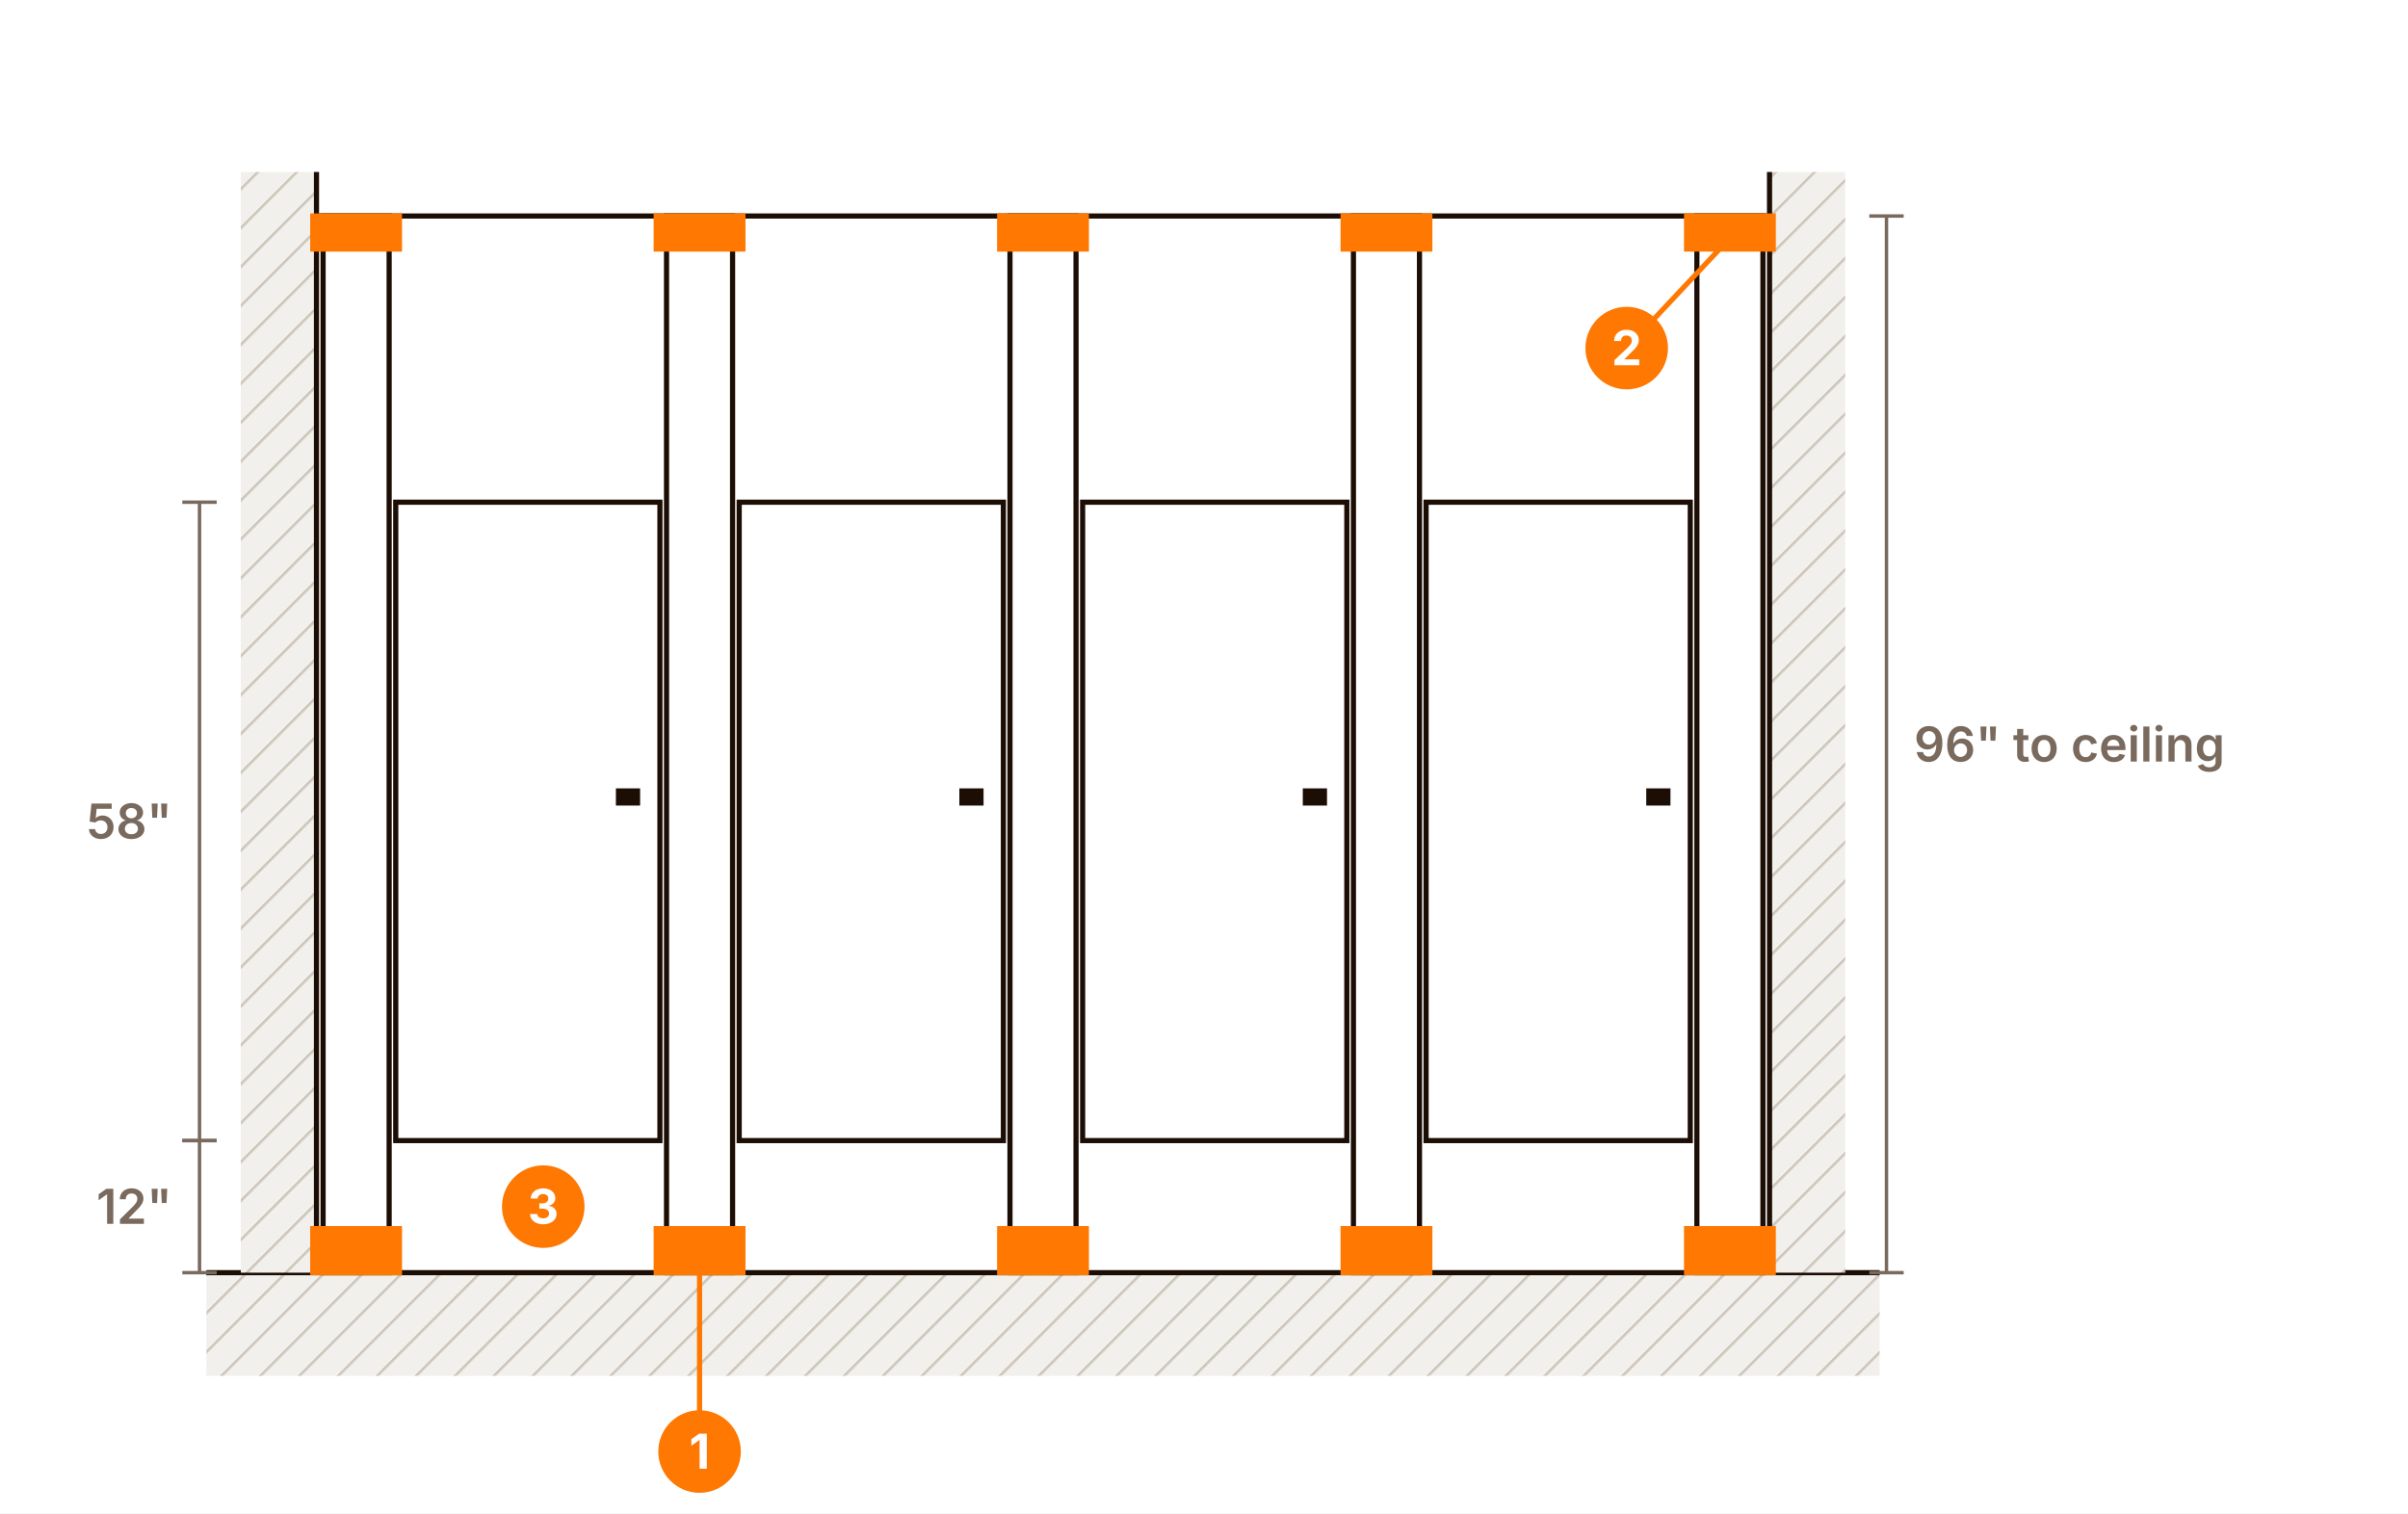
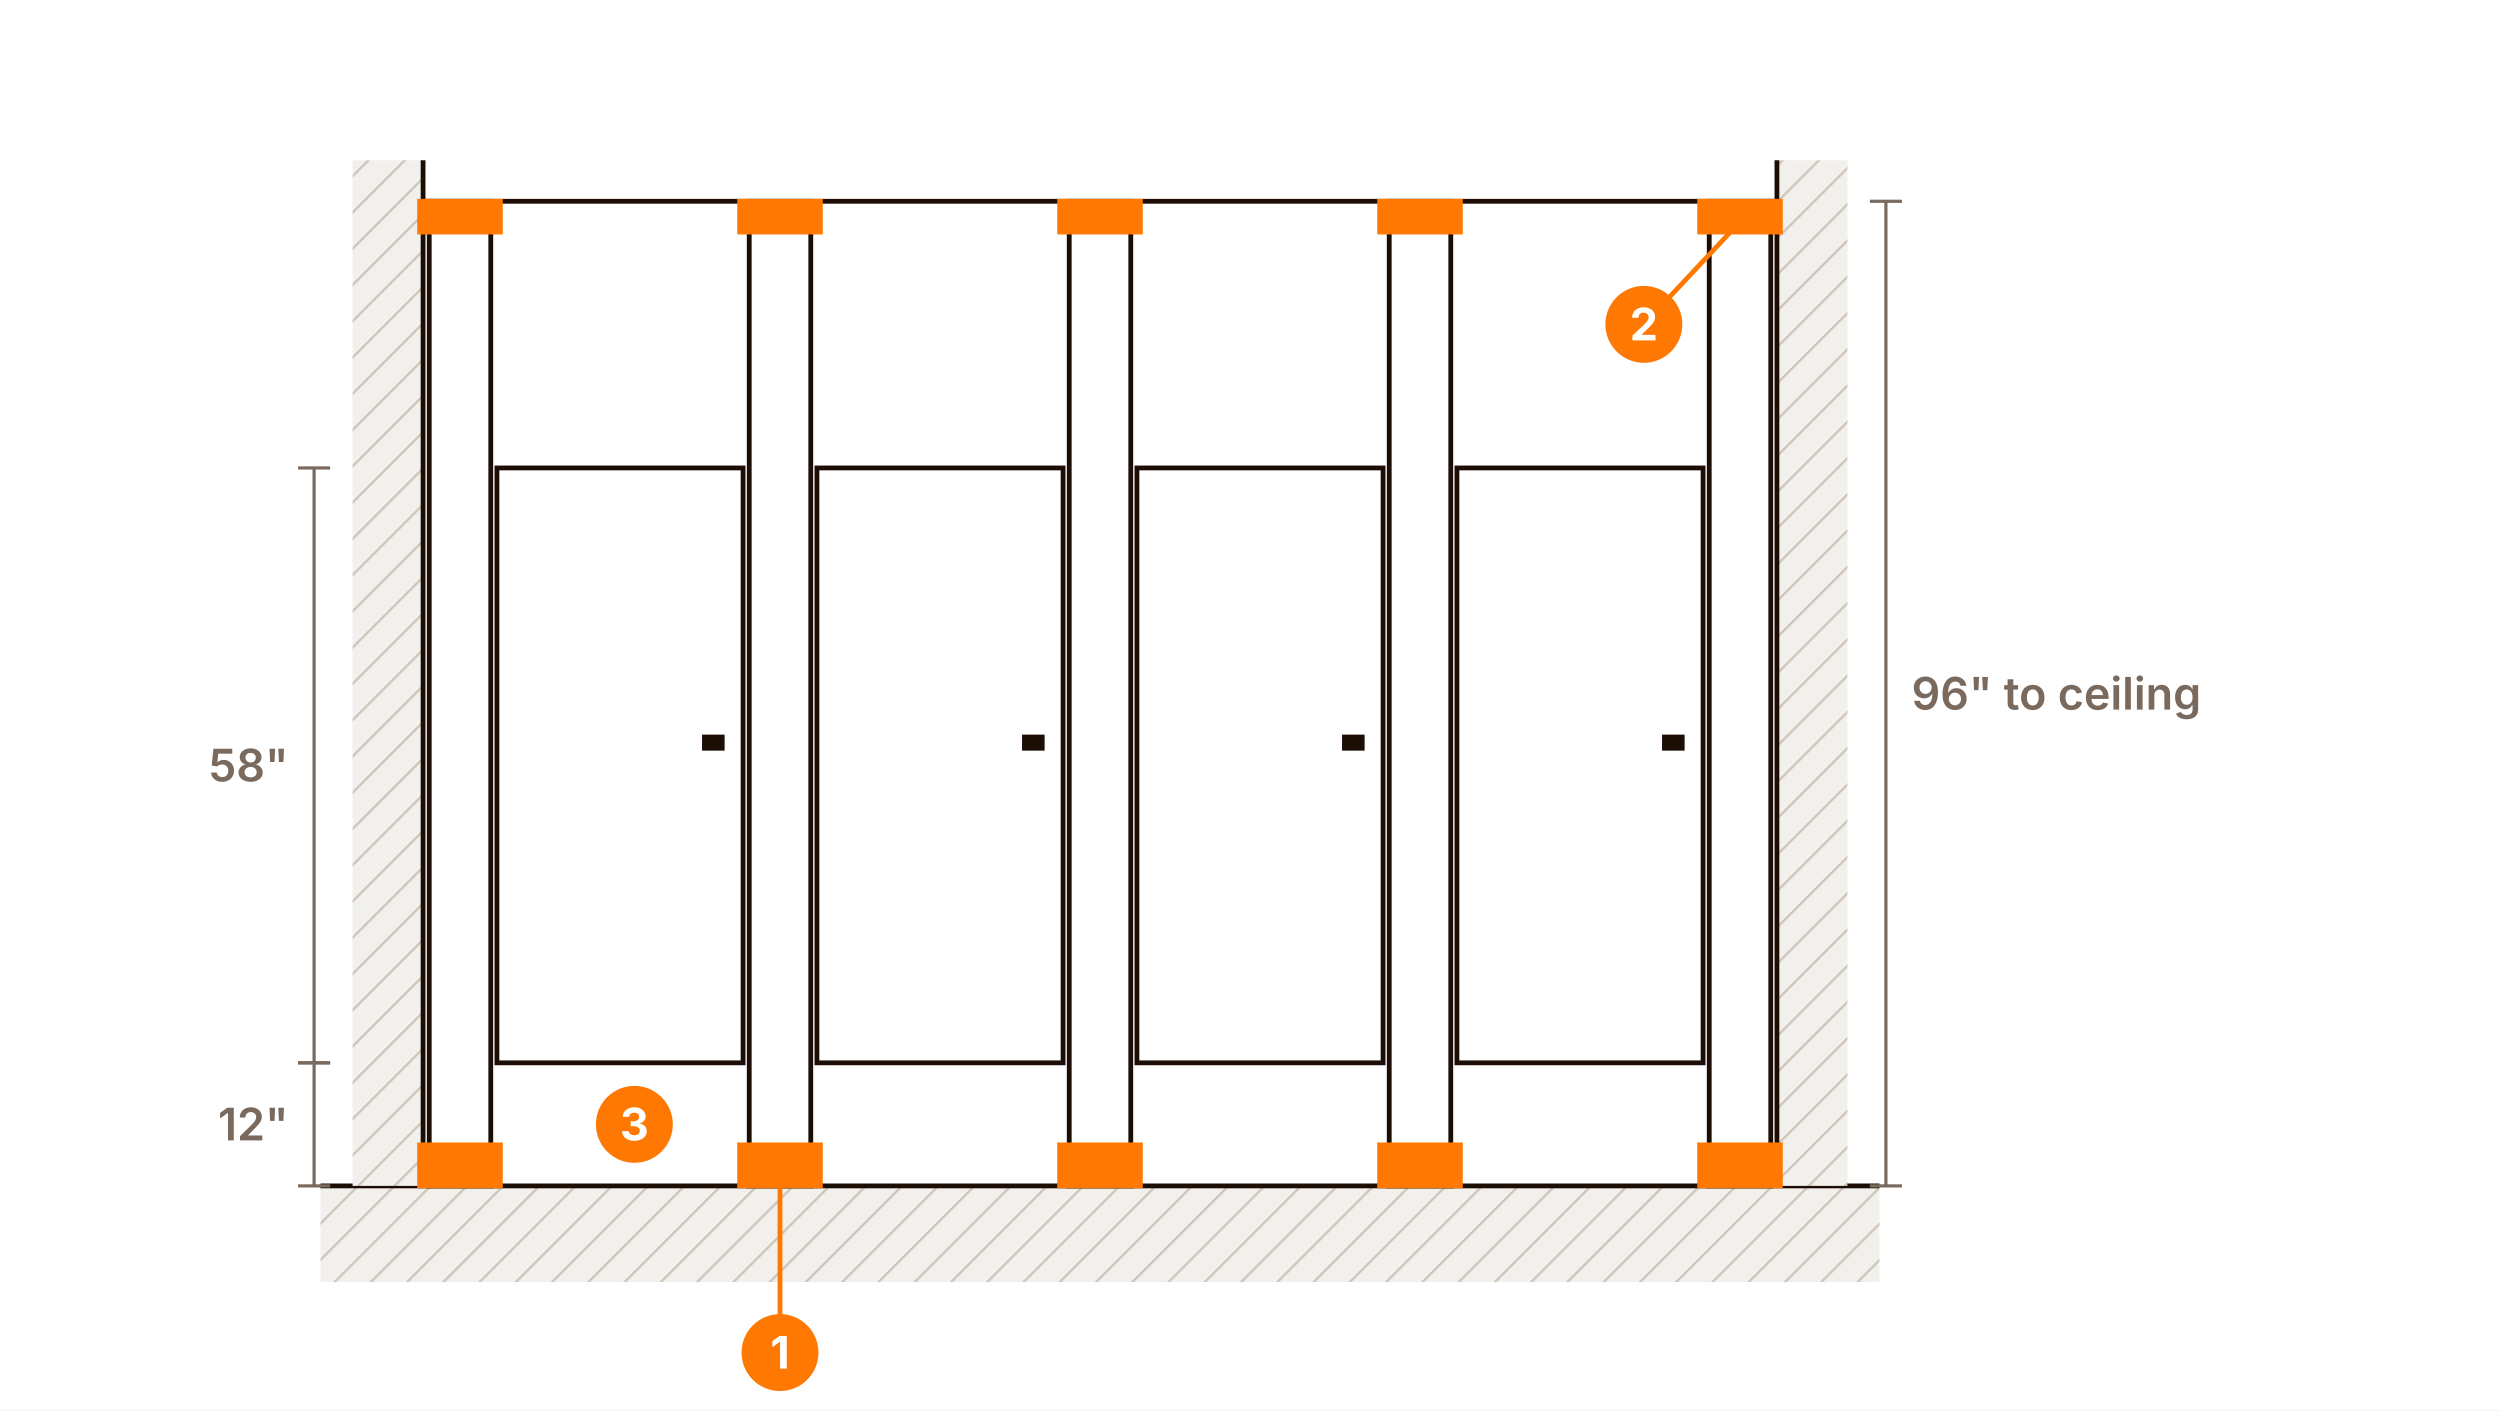
- <svg xmlns="http://www.w3.org/2000/svg" viewBox="0 0 700 440" width="700" height="440" role="img" aria-labelledby="t-mounting-floor-to-ceiling d-mounting-floor-to-ceiling" font-family="Inter, ui-sans-serif, system-ui, sans-serif">
+ <svg xmlns="http://www.w3.org/2000/svg" viewBox="0 0 780 440" width="780" height="440" role="img" aria-labelledby="t-mounting-floor-to-ceiling d-mounting-floor-to-ceiling" font-family="Inter, ui-sans-serif, system-ui, sans-serif">
  <defs>
    <pattern id="hatch-mounting-floor-to-ceiling" width="8" height="8" patternUnits="userSpaceOnUse" patternTransform="rotate(45)">
      <rect width="8" height="8" fill="#f2f0ec" />
      <line x1="0" y1="0" x2="0" y2="8" stroke="#cfc7bc" stroke-width="1.5" />
    </pattern>
    <marker id="tick-mounting-floor-to-ceiling" viewBox="0 0 10 10" refX="5" refY="5" markerWidth="8" markerHeight="8" orient="auto">
      <path d="M2 8 L8 2" stroke="#7a6a5e" stroke-width="1.5" />
    </marker>
  </defs>
-   <rect width="700" height="440" fill="#ffffff" />
-   <rect x="60" y="370" width="486.4" height="30" fill="url(#hatch-mounting-floor-to-ceiling)" stroke="none" stroke-width="1.5" />
-   <line x1="60" y1="370" x2="546.4" y2="370" stroke="#1c0e05" stroke-width="1.5" />
-   <rect x="70" y="50" width="22" height="320" fill="url(#hatch-mounting-floor-to-ceiling)" stroke="none" stroke-width="1.5" />
-   <line x1="92" y1="50" x2="92" y2="370" stroke="#1c0e05" stroke-width="1.5" />
-   <rect x="514.4" y="50" width="22" height="320" fill="url(#hatch-mounting-floor-to-ceiling)" stroke="none" stroke-width="1.5" />
-   <line x1="514.4" y1="50" x2="514.4" y2="370" stroke="#1c0e05" stroke-width="1.5" />
-   <line x1="92" y1="62.8" x2="514.4" y2="62.8" stroke="#1c0e05" stroke-width="1.5" />
-   <rect x="93.92" y="62.8" width="19.2" height="307.2" fill="#ffffff" stroke="#1c0e05" stroke-width="1.5" />
-   <rect x="193.76" y="62.8" width="19.2" height="307.2" fill="#ffffff" stroke="#1c0e05" stroke-width="1.5" />
-   <rect x="293.6" y="62.8" width="19.2" height="307.2" fill="#ffffff" stroke="#1c0e05" stroke-width="1.5" />
-   <rect x="393.44" y="62.8" width="19.2" height="307.2" fill="#ffffff" stroke="#1c0e05" stroke-width="1.5" />
-   <rect x="493.28" y="62.8" width="19.2" height="307.2" fill="#ffffff" stroke="#1c0e05" stroke-width="1.5" />
-   <rect x="115.04" y="146" width="76.8" height="185.6" fill="#ffffff" stroke="#1c0e05" stroke-width="1.5" />
-   <rect x="179.04" y="229.2" width="7.04" height="5" fill="#1c0e05" stroke="none" stroke-width="1.5" />
-   <rect x="214.88" y="146" width="76.8" height="185.6" fill="#ffffff" stroke="#1c0e05" stroke-width="1.5" />
-   <rect x="278.88" y="229.2" width="7.04" height="5" fill="#1c0e05" stroke="none" stroke-width="1.5" />
-   <rect x="314.72" y="146" width="76.8" height="185.6" fill="#ffffff" stroke="#1c0e05" stroke-width="1.5" />
-   <rect x="378.72" y="229.2" width="7.04" height="5" fill="#1c0e05" stroke="none" stroke-width="1.5" />
-   <rect x="414.56" y="146" width="76.8" height="185.6" fill="#ffffff" stroke="#1c0e05" stroke-width="1.5" />
-   <rect x="478.56" y="229.2" width="7.04" height="5" fill="#1c0e05" stroke="none" stroke-width="1.5" />
-   <rect x="90.92" y="357.2" width="25.2" height="12.8" fill="#fe7802" stroke="#fe7802" stroke-width="1.5" />
-   <rect x="190.76" y="357.2" width="25.2" height="12.8" fill="#fe7802" stroke="#fe7802" stroke-width="1.5" />
-   <rect x="290.6" y="357.2" width="25.2" height="12.8" fill="#fe7802" stroke="#fe7802" stroke-width="1.5" />
-   <rect x="390.44" y="357.2" width="25.2" height="12.8" fill="#fe7802" stroke="#fe7802" stroke-width="1.5" />
-   <rect x="490.28" y="357.2" width="25.2" height="12.8" fill="#fe7802" stroke="#fe7802" stroke-width="1.5" />
-   <rect x="90.92" y="62.8" width="25.2" height="9.6" fill="#fe7802" stroke="#fe7802" stroke-width="1.5" />
-   <rect x="190.76" y="62.8" width="25.2" height="9.6" fill="#fe7802" stroke="#fe7802" stroke-width="1.5" />
-   <rect x="290.6" y="62.8" width="25.2" height="9.6" fill="#fe7802" stroke="#fe7802" stroke-width="1.5" />
-   <rect x="390.44" y="62.8" width="25.2" height="9.6" fill="#fe7802" stroke="#fe7802" stroke-width="1.5" />
-   <rect x="490.28" y="62.8" width="25.2" height="9.6" fill="#fe7802" stroke="#fe7802" stroke-width="1.5" />
-   <line x1="548.4" y1="62.8" x2="548.4" y2="370" stroke="#7a6a5e" stroke-width="1" />
-   <line x1="543.4" y1="62.8" x2="553.4" y2="62.8" stroke="#7a6a5e" stroke-width="1" />
-   <line x1="543.4" y1="370" x2="553.4" y2="370" stroke="#7a6a5e" stroke-width="1" />
-   <text x="556.4" y="221.4" font-size="14" font-weight="600" fill="#7a6a5e" text-anchor="start">96"  to ceiling</text>
-   <line x1="58" y1="146" x2="58" y2="331.6" stroke="#7a6a5e" stroke-width="1" />
-   <line x1="53" y1="146" x2="63" y2="146" stroke="#7a6a5e" stroke-width="1" />
-   <line x1="53" y1="331.6" x2="63" y2="331.6" stroke="#7a6a5e" stroke-width="1" />
-   <text x="50" y="243.8" font-size="14" font-weight="600" fill="#7a6a5e" text-anchor="end">58"</text>
-   <line x1="58" y1="331.6" x2="58" y2="370" stroke="#7a6a5e" stroke-width="1" />
-   <line x1="53" y1="331.6" x2="63" y2="331.6" stroke="#7a6a5e" stroke-width="1" />
-   <line x1="53" y1="370" x2="63" y2="370" stroke="#7a6a5e" stroke-width="1" />
-   <text x="50" y="355.8" font-size="14" font-weight="600" fill="#7a6a5e" text-anchor="end">12"</text>
-   <line x1="203.36" y1="422" x2="203.36" y2="366.8" stroke="#fe7802" stroke-width="1.5" />
-   <circle cx="203.36" cy="366.8" r="2.5" fill="#fe7802" />
-   <circle cx="203.36" cy="422" r="12" fill="#fe7802" />
-   <text x="203.36" y="427" font-size="14" font-weight="700" fill="#fff" text-anchor="middle">1</text>
-   <line x1="472.88" y1="101.2" x2="502.88" y2="69.2" stroke="#fe7802" stroke-width="1.5" />
-   <circle cx="502.88" cy="69.2" r="2.5" fill="#fe7802" />
-   <circle cx="472.88" cy="101.2" r="12" fill="#fe7802" />
-   <text x="472.88" y="106.2" font-size="14" font-weight="700" fill="#fff" text-anchor="middle">2</text>
-   <circle cx="157.92" cy="350.8" r="12" fill="#fe7802" />
-   <text x="157.92" y="355.8" font-size="14" font-weight="700" fill="#fff" text-anchor="middle">3</text>
+   <rect width="780" height="440" fill="#ffffff" />
+   <g transform="translate(40 0)">
+     <rect x="60" y="370" width="486.4" height="30" fill="url(#hatch-mounting-floor-to-ceiling)" stroke="none" stroke-width="1.5" />
+     <line x1="60" y1="370" x2="546.4" y2="370" stroke="#1c0e05" stroke-width="1.5" />
+     <rect x="70" y="50" width="22" height="320" fill="url(#hatch-mounting-floor-to-ceiling)" stroke="none" stroke-width="1.5" />
+     <line x1="92" y1="50" x2="92" y2="370" stroke="#1c0e05" stroke-width="1.5" />
+     <rect x="514.4" y="50" width="22" height="320" fill="url(#hatch-mounting-floor-to-ceiling)" stroke="none" stroke-width="1.5" />
+     <line x1="514.4" y1="50" x2="514.4" y2="370" stroke="#1c0e05" stroke-width="1.5" />
+     <line x1="92" y1="62.8" x2="514.4" y2="62.8" stroke="#1c0e05" stroke-width="1.5" />
+     <rect x="93.92" y="62.8" width="19.2" height="307.2" fill="#ffffff" stroke="#1c0e05" stroke-width="1.5" />
+     <rect x="193.76" y="62.8" width="19.2" height="307.2" fill="#ffffff" stroke="#1c0e05" stroke-width="1.5" />
+     <rect x="293.6" y="62.8" width="19.2" height="307.2" fill="#ffffff" stroke="#1c0e05" stroke-width="1.5" />
+     <rect x="393.44" y="62.8" width="19.2" height="307.2" fill="#ffffff" stroke="#1c0e05" stroke-width="1.5" />
+     <rect x="493.28" y="62.8" width="19.2" height="307.2" fill="#ffffff" stroke="#1c0e05" stroke-width="1.5" />
+     <rect x="115.04" y="146" width="76.8" height="185.6" fill="#ffffff" stroke="#1c0e05" stroke-width="1.5" />
+     <rect x="179.04" y="229.2" width="7.04" height="5" fill="#1c0e05" stroke="none" stroke-width="1.5" />
+     <rect x="214.88" y="146" width="76.8" height="185.6" fill="#ffffff" stroke="#1c0e05" stroke-width="1.5" />
+     <rect x="278.88" y="229.2" width="7.04" height="5" fill="#1c0e05" stroke="none" stroke-width="1.5" />
+     <rect x="314.72" y="146" width="76.8" height="185.6" fill="#ffffff" stroke="#1c0e05" stroke-width="1.5" />
+     <rect x="378.72" y="229.2" width="7.04" height="5" fill="#1c0e05" stroke="none" stroke-width="1.5" />
+     <rect x="414.56" y="146" width="76.8" height="185.6" fill="#ffffff" stroke="#1c0e05" stroke-width="1.5" />
+     <rect x="478.56" y="229.2" width="7.04" height="5" fill="#1c0e05" stroke="none" stroke-width="1.5" />
+     <rect x="90.92" y="357.2" width="25.2" height="12.8" fill="#fe7802" stroke="#fe7802" stroke-width="1.5" />
+     <rect x="190.76" y="357.2" width="25.2" height="12.8" fill="#fe7802" stroke="#fe7802" stroke-width="1.5" />
+     <rect x="290.6" y="357.2" width="25.2" height="12.8" fill="#fe7802" stroke="#fe7802" stroke-width="1.5" />
+     <rect x="390.44" y="357.2" width="25.2" height="12.8" fill="#fe7802" stroke="#fe7802" stroke-width="1.5" />
+     <rect x="490.28" y="357.2" width="25.2" height="12.8" fill="#fe7802" stroke="#fe7802" stroke-width="1.5" />
+     <rect x="90.92" y="62.8" width="25.2" height="9.6" fill="#fe7802" stroke="#fe7802" stroke-width="1.5" />
+     <rect x="190.76" y="62.8" width="25.2" height="9.6" fill="#fe7802" stroke="#fe7802" stroke-width="1.5" />
+     <rect x="290.6" y="62.8" width="25.2" height="9.6" fill="#fe7802" stroke="#fe7802" stroke-width="1.5" />
+     <rect x="390.44" y="62.8" width="25.2" height="9.6" fill="#fe7802" stroke="#fe7802" stroke-width="1.5" />
+     <rect x="490.28" y="62.8" width="25.2" height="9.6" fill="#fe7802" stroke="#fe7802" stroke-width="1.5" />
+     <line x1="548.4" y1="62.8" x2="548.4" y2="370" stroke="#7a6a5e" stroke-width="1" />
+     <line x1="543.4" y1="62.8" x2="553.4" y2="62.8" stroke="#7a6a5e" stroke-width="1" />
+     <line x1="543.4" y1="370" x2="553.4" y2="370" stroke="#7a6a5e" stroke-width="1" />
+     <text x="556.4" y="221.4" font-size="14" font-weight="600" fill="#7a6a5e" text-anchor="start">96"  to ceiling</text>
+     <line x1="58" y1="146" x2="58" y2="331.6" stroke="#7a6a5e" stroke-width="1" />
+     <line x1="53" y1="146" x2="63" y2="146" stroke="#7a6a5e" stroke-width="1" />
+     <line x1="53" y1="331.6" x2="63" y2="331.6" stroke="#7a6a5e" stroke-width="1" />
+     <text x="50" y="243.8" font-size="14" font-weight="600" fill="#7a6a5e" text-anchor="end">58"</text>
+     <line x1="58" y1="331.6" x2="58" y2="370" stroke="#7a6a5e" stroke-width="1" />
+     <line x1="53" y1="331.6" x2="63" y2="331.6" stroke="#7a6a5e" stroke-width="1" />
+     <line x1="53" y1="370" x2="63" y2="370" stroke="#7a6a5e" stroke-width="1" />
+     <text x="50" y="355.8" font-size="14" font-weight="600" fill="#7a6a5e" text-anchor="end">12"</text>
+     <line x1="203.36" y1="422" x2="203.36" y2="366.8" stroke="#fe7802" stroke-width="1.5" />
+     <circle cx="203.36" cy="366.8" r="2.5" fill="#fe7802" />
+     <circle cx="203.36" cy="422" r="12" fill="#fe7802" />
+     <text x="203.36" y="427" font-size="14" font-weight="700" fill="#fff" text-anchor="middle">1</text>
+     <line x1="472.88" y1="101.2" x2="502.88" y2="69.2" stroke="#fe7802" stroke-width="1.5" />
+     <circle cx="502.88" cy="69.2" r="2.5" fill="#fe7802" />
+     <circle cx="472.88" cy="101.2" r="12" fill="#fe7802" />
+     <text x="472.88" y="106.2" font-size="14" font-weight="700" fill="#fff" text-anchor="middle">2</text>
+     <circle cx="157.92" cy="350.8" r="12" fill="#fe7802" />
+     <text x="157.92" y="355.8" font-size="14" font-weight="700" fill="#fff" text-anchor="middle">3</text>
+   </g>
</svg>
